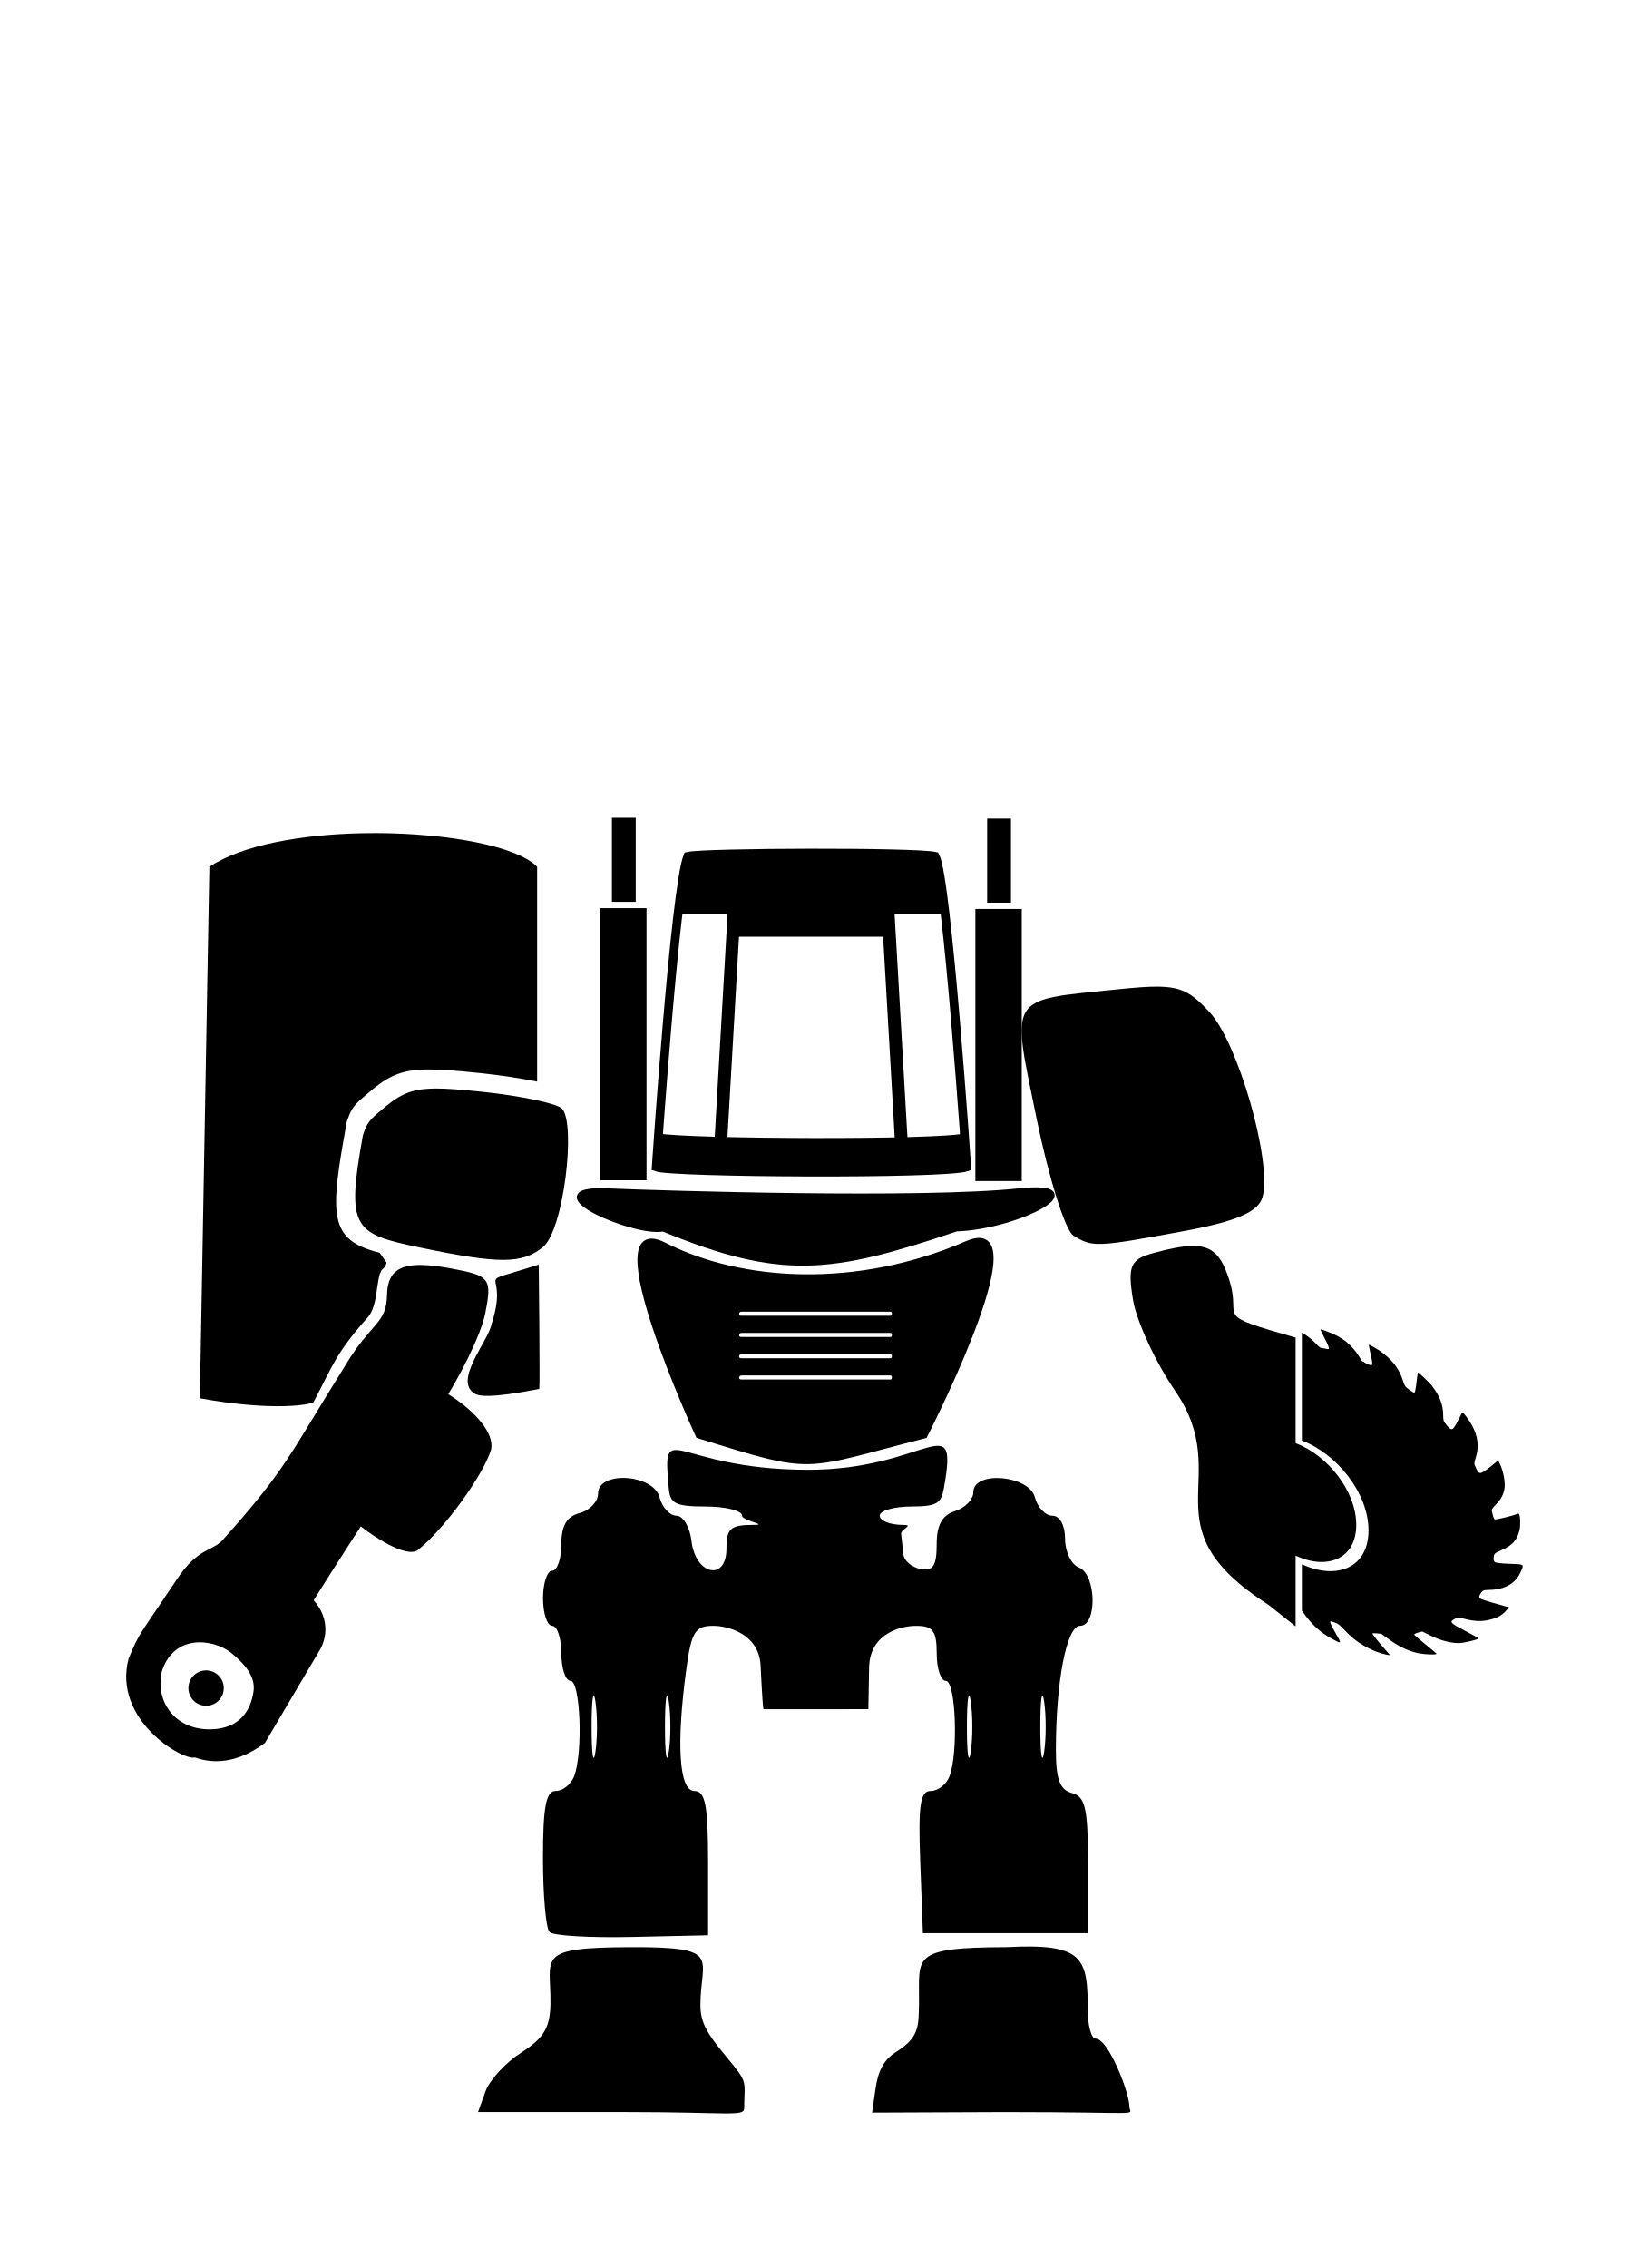
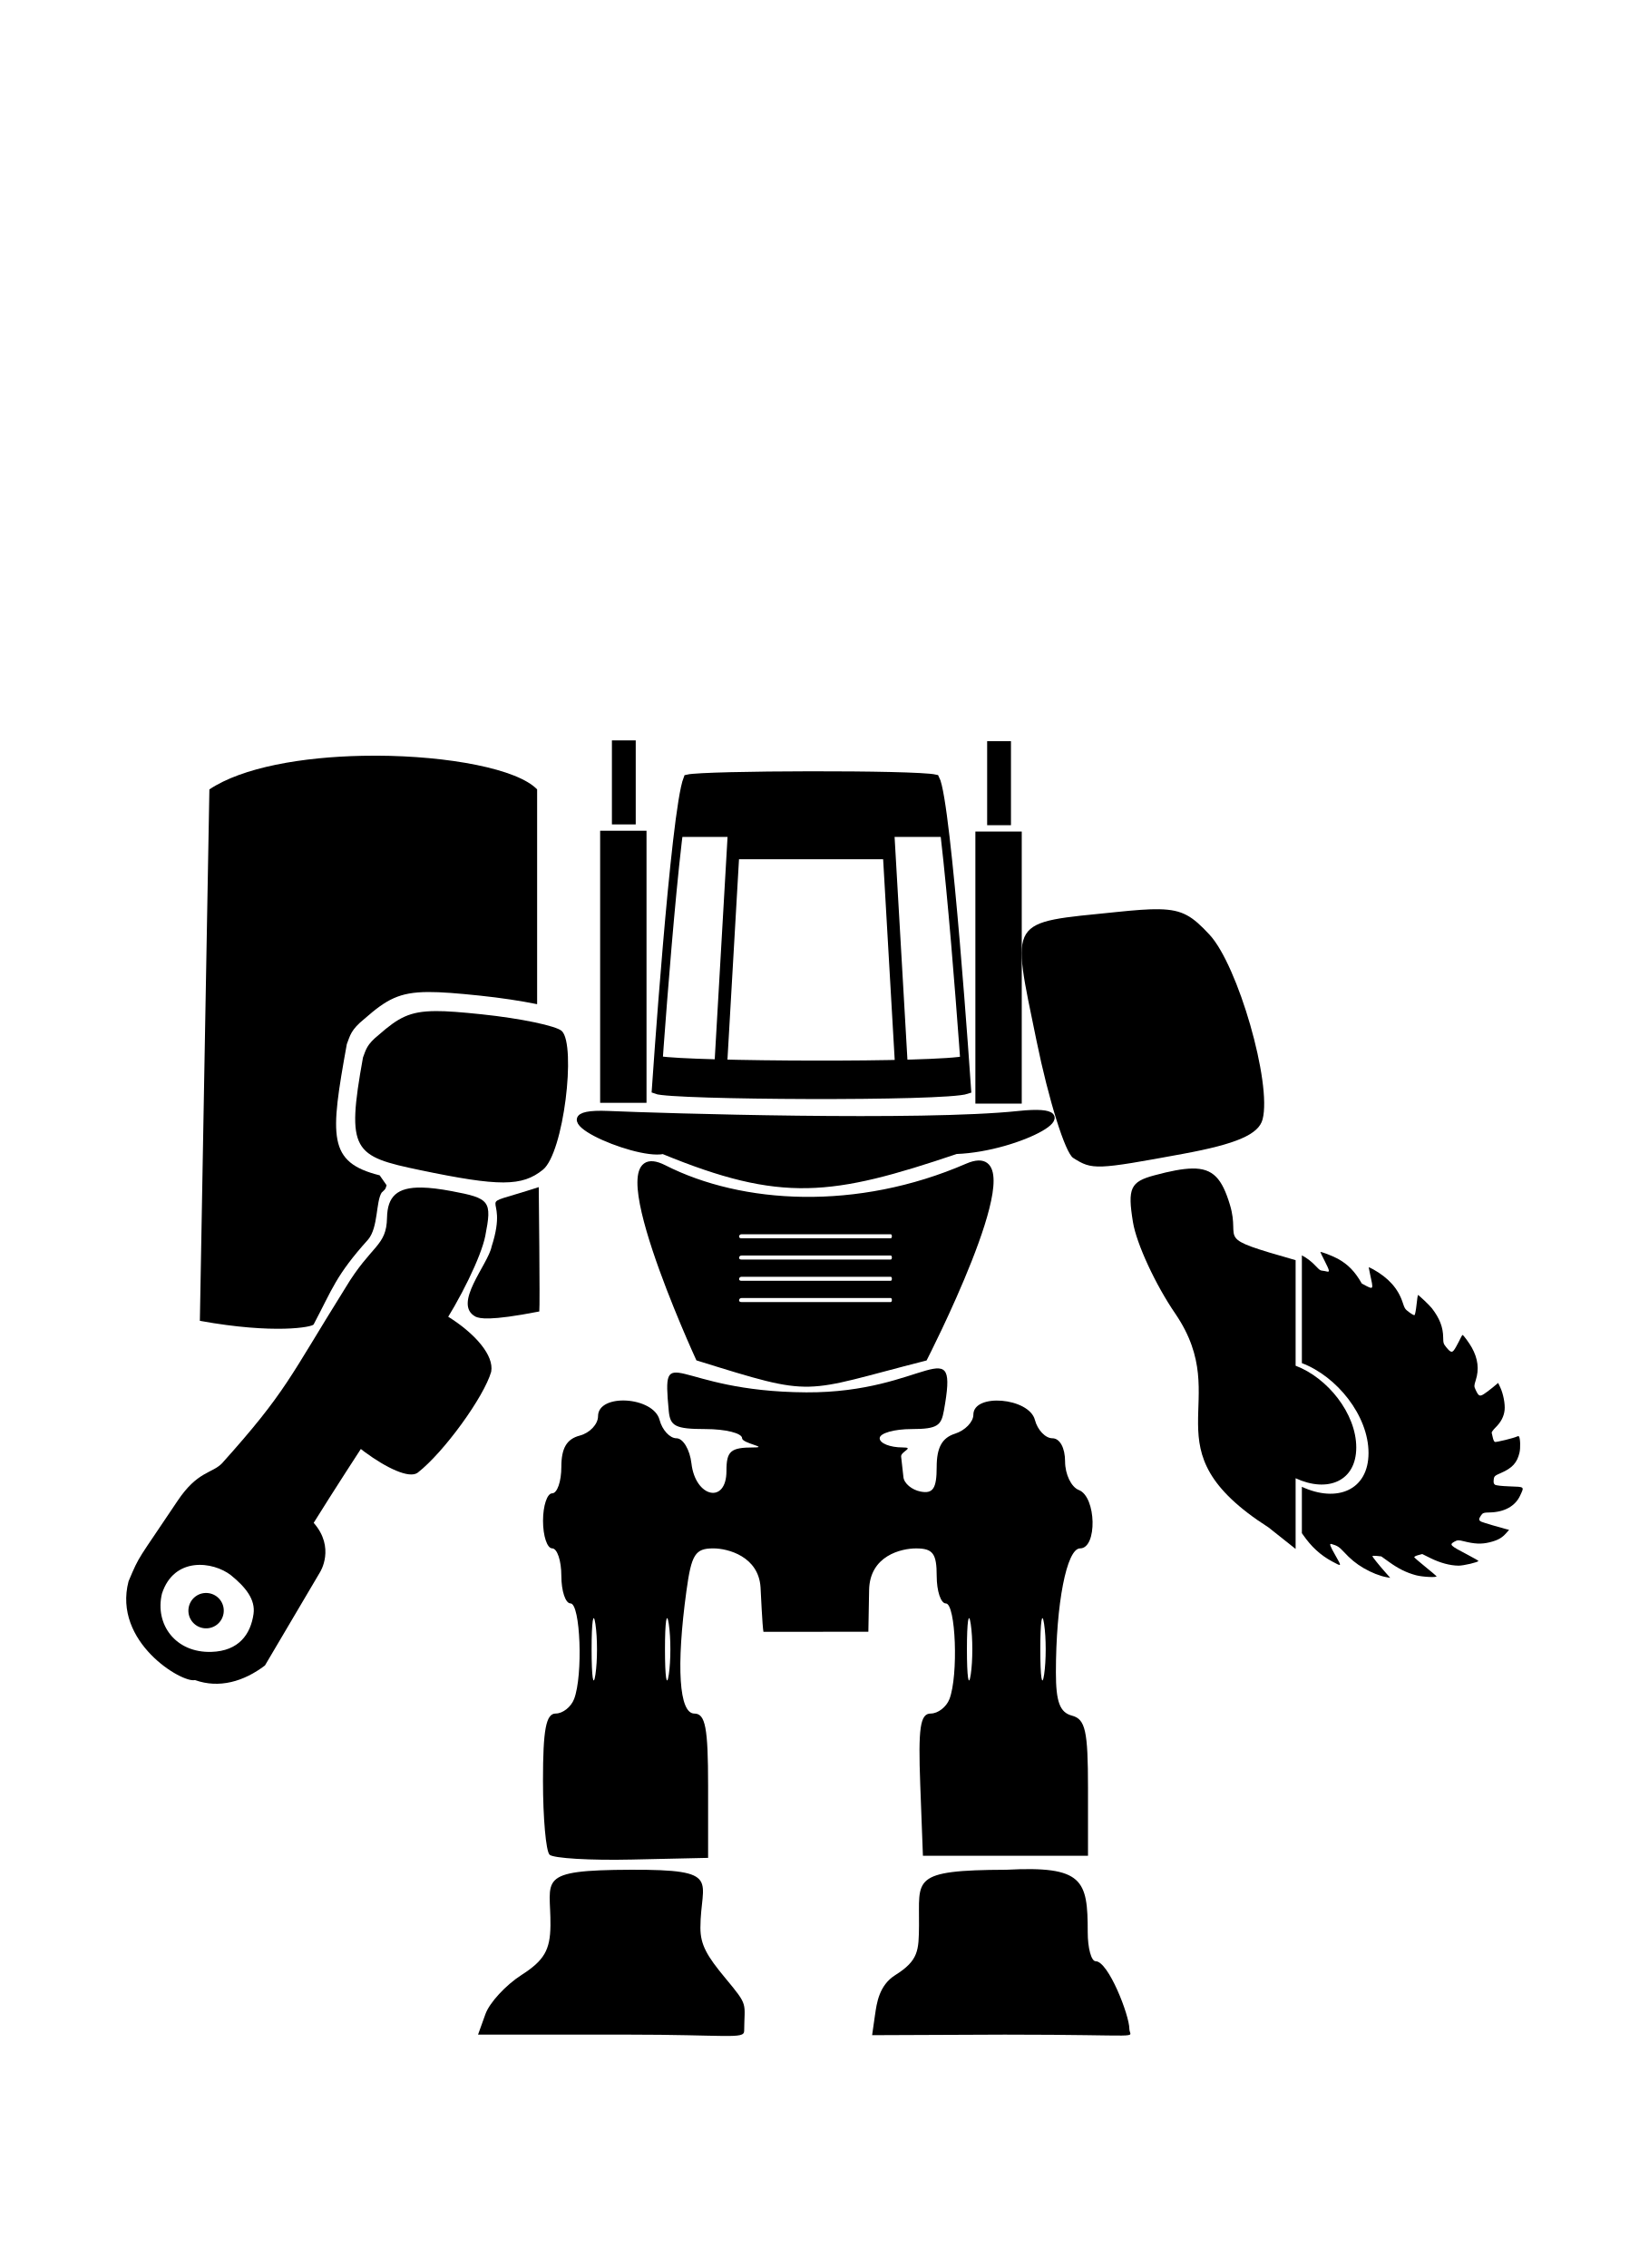
<svg xmlns="http://www.w3.org/2000/svg" id="svg8" version="1.1" viewBox="0 0 38.187 52.516" height="52.516mm" width="38.187mm">
  <defs id="defs2" />
  <g id="layer1" transform="translate(-46.48857,-98.83459)">
-     <g id="g858" transform="matrix(0.521276,0,0,0.5214198,-14.72405,63.2312)">
+     <g id="g858" transform="matrix(0.521276,0,0,0.5214198,-14.72405,61.43826)">
      <g transform="translate(128.7232,75.82474)" id="g959-3">
        <path style="opacity:1;fill:#000000;fill-opacity:1;stroke:#000000;stroke-width:0.19;stroke-miterlimit:4;stroke-dasharray:none;stroke-dashoffset:0;stroke-opacity:1" d="m 31.613,42.875 c -1.154,0.311 -12.269,0.257 -13.618,0.015 -0.038,0.533 -0.089,1.244 -0.089,1.244 0.668,0.267 12.828,0.334 13.797,0 0,0 -0.052,-0.728 -0.09,-1.259 z" id="rect25-3-67" />
        <path style="opacity:1;fill:none;fill-opacity:1;stroke:#000000;stroke-width:0.39;stroke-miterlimit:4;stroke-dasharray:none;stroke-dashoffset:0;stroke-opacity:1" d="m 19.262,30.485 c 0.744,-0.177 10.096,-0.205 10.99,0 0.535,1.002 1.403,13.796 1.403,13.796 -0.969,0.334 -13.128,0.267 -13.796,0 0,0 0.835,-12.36 1.403,-13.796 z" id="rect25-3-3-5" />
        <path style="opacity:1;fill:#000000;fill-opacity:1;stroke:#000000;stroke-width:0.19;stroke-miterlimit:4;stroke-dasharray:none;stroke-dashoffset:0;stroke-opacity:1" d="m 24.722,30.421 c -2.543,0.004 -5.067,0.055 -5.439,0.144 -0.129,0.325 -0.271,1.226 -0.414,2.401 h 2.477 v 0.992 h 6.78 v -0.992 h 2.57 c -0.149,-1.244 -0.295,-2.162 -0.423,-2.401 -0.447,-0.102 -3.008,-0.147 -5.551,-0.144 z" id="rect25-3-6-3" />
        <path style="fill:none;stroke:#000000;stroke-width:0.565;stroke-linecap:butt;stroke-linejoin:miter;stroke-miterlimit:4;stroke-dasharray:none;stroke-opacity:1" d="m 21.315,33.005 -0.601,10.424 v 0" id="path117-5" />
        <path style="fill:none;stroke:#000000;stroke-width:0.565;stroke-linecap:butt;stroke-linejoin:miter;stroke-miterlimit:4;stroke-dasharray:none;stroke-opacity:1" d="m 28.164,33.005 0.601,10.424 v 0" id="path117-6-6" />
      </g>
      <path id="path21-2-2" d="m 168.935,112.097 c -0.478,-0.009 -1.085,0.04 -1.911,0.125 -4.848,0.497 -4.673,0.215 -3.546,5.712 0.541,2.639 1.275,4.982 1.631,5.208 0.847,0.538 1.005,0.532 4.873,-0.181 2.384,-0.439 3.366,-0.864 3.541,-1.533 0.417,-1.595 -1.091,-6.839 -2.359,-8.202 -0.753,-0.809 -1.178,-1.108 -2.229,-1.128 z m -32.165,4.524 c -1.143,0.007 -1.641,0.291 -2.516,1.057 -0.541,0.436 -0.565,0.658 -0.699,1.003 -0.756,4.174 -0.427,4.384 2.544,5.003 3.51,0.732 4.521,0.729 5.447,-0.016 0.932,-0.749 1.483,-5.521 0.847,-6.158 -0.23,-0.23 -1.835,-0.566 -3.568,-0.747 -0.882,-0.092 -1.536,-0.146 -2.055,-0.143 z m 33.62,6.991 c -0.428,0.007 -0.97,0.113 -1.674,0.302 -1.067,0.286 -1.198,0.57 -0.953,2.076 0.156,0.96 1.007,2.797 1.892,4.082 2.659,3.921 -1.367,5.965 4.134,9.48 0.449,0.361 0.834,0.667 1.201,0.954 v -3.14 c 1.414,0.655 2.694,0.144 2.694,-1.367 0,-1.511 -1.281,-3.097 -2.694,-3.63 v -4.687 c -3.727,-1.063 -2.41,-0.776 -2.917,-2.455 -0.35,-1.159 -0.74,-1.631 -1.682,-1.616 z m -34.224,0.845 c -1.095,-0.018 -1.525,0.394 -1.543,1.34 -0.024,1.288 -0.696,1.189 -1.855,3.123 -2.484,3.974 -2.606,4.588 -5.476,7.783 -0.449,0.459 -1.092,0.344 -1.98,1.675 -0.888,1.331 -1.302,1.917 -1.559,2.322 -0.257,0.405 -0.356,0.631 -0.613,1.241 -0.71,2.702 2.391,4.534 2.949,4.387 1.073,0.385 2.17,0.068 3.111,-0.648 l 2.45,-4.148 c 0,0 0.687,-1.079 -0.285,-2.186 1.749,-2.806 4.21,-6.512 5.549,-8.474 0.963,-1.438 1.896,-3.358 2.074,-4.265 0.304,-1.554 0.217,-1.671 -1.498,-1.992 -0.522,-0.098 -0.96,-0.152 -1.325,-0.158 z m -8.471,17.221 c 0.644,0.523 1.089,1.073 0.997,1.716 -0.128,0.893 -0.647,1.644 -1.869,1.683 -1.604,0.051 -2.524,-1.23 -2.199,-2.587 0.535,-1.652 2.265,-1.441 3.071,-0.813 z m -1.582,0.939 c -0.346,0.259 -0.418,0.755 -0.158,1.101 0.259,0.346 0.755,0.417 1.101,0.158 0.346,-0.259 0.417,-0.755 0.158,-1.101 -0.259,-0.346 -0.755,-0.417 -1.101,-0.158 z" style="fill:#000000;stroke-width:0.524" />
      <path id="path963-9" d="m 160.903,123.37 c -0.139,0.004 -0.307,0.046 -0.507,0.133 -4.879,2.115 -10.017,1.815 -13.459,0.067 -3.107,-1.579 1.515,8.467 1.515,8.467 5.29,1.643 4.506,1.415 10.064,0 0,0 4.471,-8.723 2.387,-8.667 z m -10.518,3.046 h 6.615 c 0.225,0.007 0.225,0.402 0,0.409 h -6.615 c -0.328,0.01 -0.297,-0.409 0,-0.409 z m 0,0.944 h 6.615 c 0.225,0.007 0.225,0.402 0,0.409 h -6.615 c -0.328,0.01 -0.297,-0.409 0,-0.409 z m 0,0.944 h 6.615 c 0.225,0.007 0.225,0.401 0,0.409 h -6.615 c -0.328,0.01 -0.297,-0.409 0,-0.409 z m 0,0.944 h 6.615 c 0.225,0.007 0.225,0.401 0,0.409 h -6.615 c -0.328,0.01 -0.297,-0.409 0,-0.409 z" style="fill:#000000;fill-opacity:1;stroke:#000000;stroke-width:0.23px;stroke-linecap:butt;stroke-linejoin:miter;stroke-opacity:1" />
      <g transform="translate(103.2606,61.70354)" id="g971-1">
        <rect style="opacity:1;fill:#000000;fill-opacity:1;stroke:#000000;stroke-width:0.39;stroke-miterlimit:4;stroke-dasharray:none;stroke-dashoffset:0;stroke-opacity:1" id="rect965-2" width="1.67" height="11.693" x="41.026" y="47.103" />
        <rect style="opacity:1;fill:#000000;fill-opacity:1;stroke:#000000;stroke-width:0.39;stroke-miterlimit:4;stroke-dasharray:none;stroke-dashoffset:0;stroke-opacity:1" id="rect967-7" width="0.668" height="3.341" x="41.549" y="43.091" />
      </g>
      <g transform="translate(119.9316,61.73863)" id="g971-9-0">
        <rect style="opacity:1;fill:#000000;fill-opacity:1;stroke:#000000;stroke-width:0.39;stroke-miterlimit:4;stroke-dasharray:none;stroke-dashoffset:0;stroke-opacity:1" id="rect965-1-9" width="1.67" height="11.693" x="41.026" y="47.103" />
        <rect style="opacity:1;fill:#000000;fill-opacity:1;stroke:#000000;stroke-width:0.39;stroke-miterlimit:4;stroke-dasharray:none;stroke-dashoffset:0;stroke-opacity:1" id="rect967-2-3" width="0.668" height="3.341" x="41.549" y="43.091" />
      </g>
      <path id="path1005-6" d="m 138.997,161.157 c 0.182,-0.504 0.902,-1.284 1.601,-1.732 1.004,-0.644 1.274,-1.105 1.286,-2.196 0.024,-2.059 -0.709,-2.462 3.578,-2.477 4.113,-0.013 3.084,0.466 3.084,2.578 0,0.748 0.284,1.245 1.109,2.236 1.049,1.261 0.844,1.058 0.835,2.347 -0.003,0.374 -0.735,0.16 -5.257,0.16 h -6.566 z m 17.309,0.03 c 0.072,-0.501 0.176,-1.304 0.895,-1.755 1.046,-0.657 1.044,-1.098 1.057,-2.203 0.024,-2.059 -0.409,-2.462 3.878,-2.477 3.425,-0.18 3.618,0.457 3.618,2.77 0,0.711 0.158,1.292 0.352,1.292 0.563,0 1.498,2.395 1.498,3.005 0,0.45 0.927,0.255 -5.535,0.255 l -5.894,0.024 0.13,-0.91 z m -14.463,-7.106 c -0.16,-0.16 -0.291,-1.635 -0.291,-3.279 0,-2.282 0.134,-2.988 0.568,-2.988 0.312,0 0.679,-0.29 0.815,-0.645 0.402,-1.049 0.282,-4.245 -0.16,-4.245 -0.224,0 -0.407,-0.55 -0.407,-1.222 0,-0.672 -0.183,-1.222 -0.407,-1.222 -0.224,0 -0.407,-0.55 -0.407,-1.222 0,-0.672 0.183,-1.222 0.407,-1.222 0.224,0 0.407,-0.529 0.407,-1.175 0,-0.832 0.238,-1.237 0.815,-1.388 0.448,-0.117 0.815,-0.505 0.815,-0.862 0,-1.027 2.461,-0.878 2.734,0.165 0.117,0.448 0.455,0.815 0.75,0.815 0.295,0 0.595,0.503 0.666,1.117 0.175,1.518 1.555,1.819 1.555,0.339 0,-0.893 0.181,-1.049 1.222,-1.049 0.672,0 -0.526,-0.183 -0.526,-0.408 0,-0.224 -0.733,-0.408 -1.63,-0.408 -1.358,0 -1.567,-0.139 -1.63,-0.815 -0.301,-3.235 0.179,-0.848 6.112,-0.815 5.361,0.03 6.78,-2.888 6.112,0.815 -0.117,0.649 -0.272,0.815 -1.426,0.815 -0.784,0 -1.426,0.183 -1.426,0.408 0,0.224 0.458,0.408 1.019,0.408 0.56,0 -0.094,0.183 -0.066,0.408 0.028,0.224 0.074,0.634 0.102,0.911 0.028,0.277 0.372,0.566 0.764,0.641 0.551,0.106 0.713,-0.141 0.713,-1.087 0,-0.867 0.238,-1.3 0.815,-1.484 0.448,-0.142 0.815,-0.521 0.815,-0.842 0,-0.969 2.475,-0.76 2.734,0.231 0.117,0.448 0.467,0.815 0.777,0.815 0.331,0 0.564,0.425 0.564,1.032 0,0.567 0.275,1.137 0.611,1.266 0.78,0.299 0.829,2.592 0.055,2.592 -0.595,0 -1.074,2.46 -1.074,5.51 0,1.304 0.175,1.775 0.713,1.917 0.598,0.157 0.713,0.675 0.713,3.205 v 3.018 h -3.667 -3.667 l -0.119,-3.158 c -0.095,-2.527 -0.002,-3.158 0.466,-3.158 0.322,0 0.696,-0.29 0.832,-0.644 0.402,-1.049 0.282,-4.245 -0.16,-4.245 -0.224,0 -0.407,-0.55 -0.407,-1.222 0,-0.996 -0.17,-1.222 -0.917,-1.222 -0.644,5.3e-4 -2.058,0.314 -2.086,1.851 l -0.033,1.85 -4.661,0.003 c -0.049,-0.234 -0.118,-1.792 -0.129,-1.973 -0.086,-1.374 -1.45,-1.732 -2.098,-1.732 -0.805,0 -0.973,0.265 -1.195,1.891 -0.461,3.362 -0.326,5.444 0.352,5.444 0.491,0 0.611,0.628 0.611,3.204 v 3.204 l -3.377,0.075 c -1.857,0.043 -3.507,-0.056 -3.667,-0.216 z m 2.039,-10.24 c -0.093,-0.616 -0.17,-0.112 -0.17,1.121 0,1.233 0.076,1.737 0.17,1.121 0.093,-0.616 0.093,-1.625 0,-2.241 z m 3.26,0 c -0.093,-0.616 -0.17,-0.112 -0.17,1.121 0,1.233 0.076,1.737 0.17,1.121 0.093,-0.616 0.093,-1.625 0,-2.241 z m 13.415,0 c -0.093,-0.616 -0.17,-0.112 -0.17,1.121 0,1.233 0.076,1.737 0.17,1.121 0.093,-0.616 0.093,-1.625 0,-2.241 z m 3.26,0 c -0.093,-0.616 -0.17,-0.112 -0.17,1.121 0,1.233 0.076,1.737 0.17,1.121 0.093,-0.616 0.093,-1.625 0,-2.241 z" style="fill:#000000;stroke-width:0.407" />
      <path id="path963-3-0" d="m 144.453,121.188 c 2.401,0.104 13.935,0.456 18.237,0 3.477,-0.368 0.025,1.547 -2.782,1.647 -5.546,1.871 -7.74,2.172 -13.018,0 -1.27,0.267 -5.913,-1.797 -2.437,-1.647 z" style="fill:#000000;fill-opacity:1;stroke:#000000;stroke-width:0.265px;stroke-linecap:butt;stroke-linejoin:miter;stroke-opacity:1" />
      <path id="path848-6" d="m 176.091,127.324 c -7.9e-4,0.009 0.085,0.186 0.192,0.396 0.221,0.434 0.234,0.503 0.087,0.464 -0.054,-0.014 -0.143,-0.03 -0.199,-0.035 -0.082,-0.007 -0.127,-0.038 -0.256,-0.176 -0.214,-0.229 -0.42,-0.386 -0.647,-0.505 v 4.786 c 1.553,0.586 2.961,2.329 2.961,3.99 0,1.661 -1.408,2.222 -2.961,1.502 v 2.06 c 0.019,0.028 0.022,0.028 0.045,0.062 0.373,0.54 0.775,0.91 1.301,1.194 0.436,0.235 0.434,0.239 0.148,-0.262 -0.249,-0.437 -0.287,-0.545 -0.177,-0.513 0.255,0.073 0.341,0.127 0.538,0.34 0.305,0.329 0.545,0.527 0.889,0.73 0.335,0.197 0.734,0.355 1.026,0.405 l 0.156,0.027 -0.215,-0.243 c -0.306,-0.346 -0.58,-0.689 -0.577,-0.722 0.001,-0.015 0.09,-0.019 0.198,-0.008 l 0.197,0.021 0.352,0.252 c 0.419,0.3 0.765,0.47 1.191,0.585 0.295,0.079 0.963,0.11 0.907,0.04 -0.019,-0.024 -0.246,-0.215 -0.503,-0.423 -0.254,-0.206 -0.47,-0.392 -0.482,-0.415 -0.012,-0.023 0.063,-0.065 0.166,-0.093 l 0.188,-0.051 0.361,0.179 c 0.428,0.212 0.871,0.333 1.25,0.337 0.216,0.003 0.879,-0.153 0.885,-0.209 0.001,-0.013 -0.212,-0.136 -0.471,-0.271 -0.807,-0.422 -0.836,-0.452 -0.587,-0.591 0.122,-0.068 0.182,-0.07 0.399,-0.015 0.488,0.124 0.792,0.138 1.155,0.049 0.365,-0.09 0.551,-0.193 0.748,-0.419 l 0.118,-0.135 -0.133,-0.033 c -0.26,-0.065 -1.006,-0.286 -1.088,-0.323 -0.13,-0.058 -0.138,-0.116 -0.037,-0.268 0.085,-0.129 0.123,-0.143 0.401,-0.148 0.648,-0.014 1.129,-0.278 1.348,-0.749 0.188,-0.405 0.21,-0.385 -0.468,-0.409 -0.36,-0.013 -0.603,-0.041 -0.65,-0.074 -0.056,-0.04 -0.07,-0.095 -0.056,-0.221 0.017,-0.157 0.039,-0.178 0.328,-0.303 0.497,-0.216 0.713,-0.452 0.817,-0.897 0.052,-0.221 0.036,-0.654 -0.026,-0.726 -0.012,-0.015 -0.052,-0.011 -0.088,0.008 -0.123,0.065 -0.923,0.261 -0.979,0.24 -0.031,-0.011 -0.071,-0.094 -0.09,-0.184 -0.019,-0.09 -0.041,-0.188 -0.051,-0.219 -0.01,-0.031 0.067,-0.138 0.17,-0.239 0.241,-0.236 0.371,-0.484 0.403,-0.772 0.029,-0.266 -0.059,-0.727 -0.193,-1.01 l -0.093,-0.197 -0.242,0.201 c -0.132,0.11 -0.311,0.244 -0.399,0.298 -0.182,0.113 -0.231,0.086 -0.362,-0.196 -0.071,-0.151 -0.07,-0.181 0.007,-0.423 0.157,-0.486 0.099,-0.96 -0.176,-1.452 -0.114,-0.203 -0.364,-0.545 -0.408,-0.558 -0.011,-0.003 -0.051,0.059 -0.089,0.139 -0.037,0.08 -0.128,0.255 -0.203,0.389 -0.158,0.284 -0.213,0.287 -0.428,0.025 -0.129,-0.157 -0.14,-0.192 -0.143,-0.443 -0.004,-0.455 -0.159,-0.853 -0.504,-1.298 -0.102,-0.131 -0.569,-0.575 -0.618,-0.588 -0.007,-0.002 -0.036,0.194 -0.062,0.436 -0.026,0.242 -0.066,0.448 -0.088,0.459 -0.025,0.012 -0.117,-0.038 -0.237,-0.127 -0.186,-0.138 -0.2,-0.159 -0.294,-0.444 -0.201,-0.61 -0.631,-1.087 -1.311,-1.465 -0.106,-0.059 -0.193,-0.096 -0.194,-0.084 -10e-4,0.013 0.027,0.153 0.062,0.311 0.149,0.662 0.146,0.672 -0.171,0.513 -0.105,-0.053 -0.193,-0.101 -0.198,-0.107 -0.312,-0.542 -0.607,-0.845 -1.068,-1.101 -0.226,-0.125 -0.771,-0.333 -0.774,-0.295 z" style="fill:#000000;stroke-width:0.036" />
      <path d="m 139.27,127.077 c -0.157,0.804 -1.758,2.566 -0.707,3.117 0.178,0.072 0.579,0.205 2.825,-0.234 0.035,-0.236 -0.024,-5.522 -0.024,-5.522 -3.196,1.035 -1.238,10e-4 -2.094,2.639 z" style="opacity:1;fill:#000000;fill-opacity:1;stroke:none;stroke-width:0.665;stroke-miterlimit:4;stroke-dasharray:none;stroke-dashoffset:0;stroke-opacity:1" id="rect896" />
      <path d="m 134.162,105.278 c -0.213,-7.4e-4 -0.427,8.9e-4 -0.64,0.006 -2.658,0.054 -5.314,0.507 -6.791,1.492 l -0.423,23.6 c 3.33,0.603 4.994,0.274 5.054,0.161 0.833,-1.569 0.976,-2.164 2.427,-3.778 0.446,-0.541 0.336,-1.666 0.594,-2.076 0.211,-0.194 0.164,-0.165 0.22,-0.33 l -0.307,-0.439 c -2.315,-0.577 -2.204,-1.711 -1.459,-5.826 0.15,-0.387 0.178,-0.636 0.785,-1.126 0.983,-0.861 1.542,-1.18 2.826,-1.188 0.584,-0.003 1.317,0.057 2.309,0.161 0.931,0.097 1.823,0.234 2.535,0.379 v -9.538 c -0.871,-0.91 -3.933,-1.486 -7.129,-1.498 z" style="opacity:1;fill:#000000;fill-opacity:1;stroke:none;stroke-width:0.747;stroke-miterlimit:4;stroke-dasharray:none;stroke-dashoffset:0;stroke-opacity:1" id="rect896-2" />
      <path id="rect951" d="m 131.692,134.049 3.266,-4.483 c 0.874,-0.624 4.56,1.602 4.293,3.071 -0.319,1.113 -2.096,3.571 -3.266,4.483 -0.758,0.557 -4.091,-1.991 -4.293,-3.071 z" style="opacity:1;fill:#000000;fill-opacity:1;stroke:none;stroke-width:0.665;stroke-miterlimit:4;stroke-dasharray:none;stroke-dashoffset:0;stroke-opacity:1" />
    </g>
  </g>
</svg>
